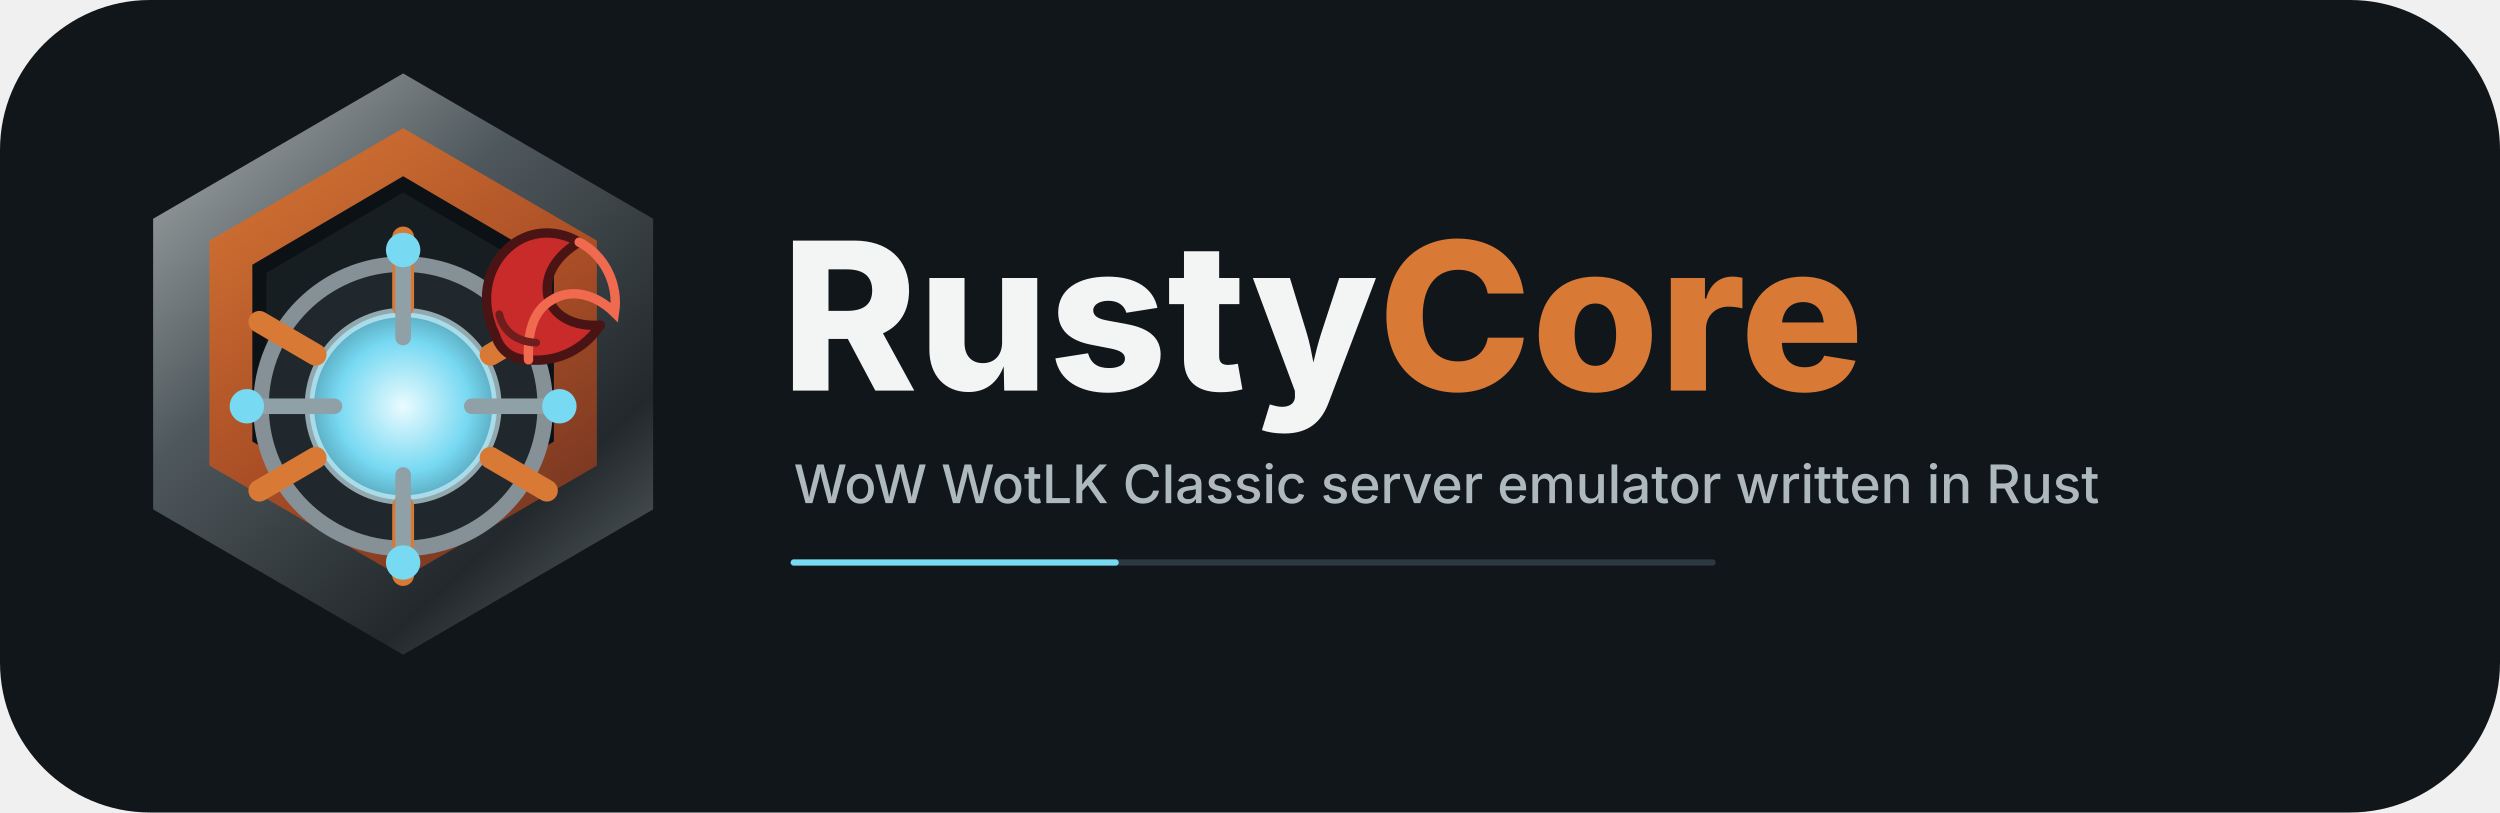
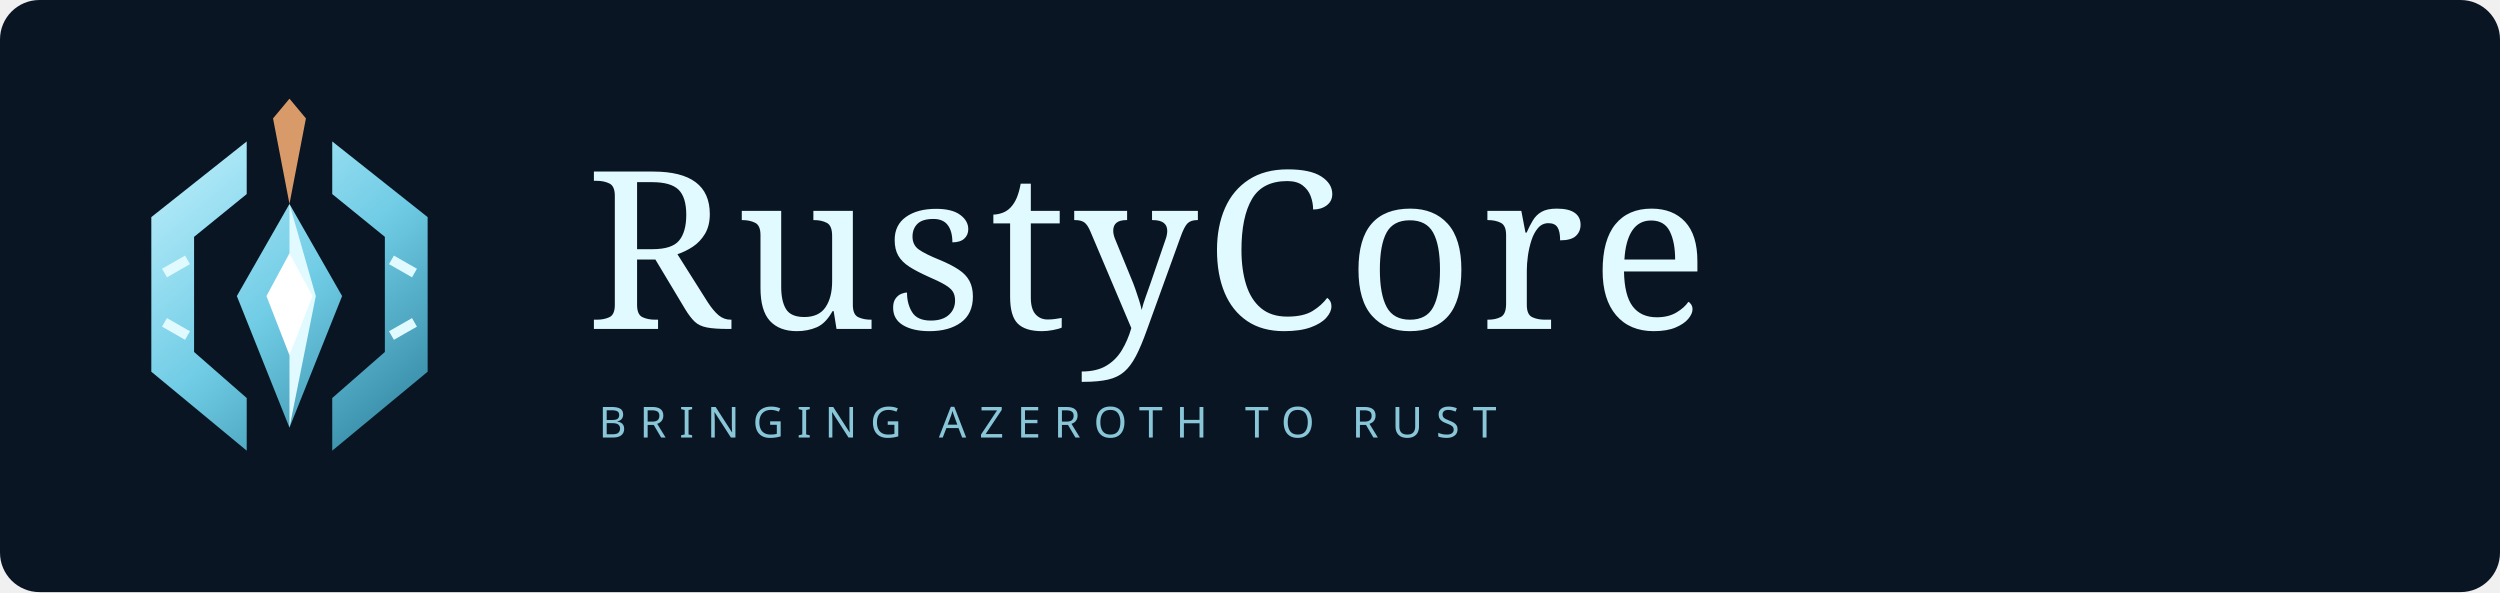
- <svg xmlns="http://www.w3.org/2000/svg" width="1600" height="520" viewBox="0 0 1600 520" fill="none" role="img" aria-labelledby="title desc">
-   <defs>
-     <radialGradient id="coreGlow" cx="0" cy="0" r="1" gradientUnits="userSpaceOnUse" gradientTransform="translate(258 260) rotate(90) scale(108)">
-       <stop offset="0" stop-color="#EAFBFF" />
-       <stop offset="0.39" stop-color="#77D9F2" />
-       <stop offset="1" stop-color="#0D2F3B" />
-     </radialGradient>
-     <linearGradient id="rustFace" x1="138" y1="78" x2="379" y2="428" gradientUnits="userSpaceOnUse">
-       <stop offset="0" stop-color="#D87935" />
-       <stop offset="0.48" stop-color="#A94D26" />
-       <stop offset="1" stop-color="#54291F" />
-     </linearGradient>
-     <linearGradient id="steelEdge" x1="82" y1="71" x2="433" y2="449" gradientUnits="userSpaceOnUse">
-       <stop offset="0" stop-color="#A9B0B1" />
-       <stop offset="0.34" stop-color="#4F585C" />
-       <stop offset="0.7" stop-color="#22282C" />
-       <stop offset="1" stop-color="#788286" />
-     </linearGradient>
-   </defs>
-   <rect width="1600" height="520" rx="96" fill="#11161A" />
-   <g>
-     <path d="M258 47L418 140V326L258 419L98 326V140L258 47Z" fill="url(#steelEdge)" />
-     <path d="M258 82L382 154V298L258 370L134 298V154L258 82Z" fill="url(#rustFace)" />
-     <path d="M258 118L350 172V280L258 334L166 280V172L258 118Z" fill="#171E22" stroke="#0B1114" stroke-width="9" />
-     <circle cx="258" cy="260" r="91" fill="#20282D" stroke="#859196" stroke-width="10" />
-     <circle cx="258" cy="260" r="60" fill="url(#coreGlow)" stroke="#D8F6FF" stroke-opacity="0.62" stroke-width="6" />
-     <path d="M258 152V196" stroke="#D87935" stroke-width="14" stroke-linecap="round" />
-     <path d="M258 324V368" stroke="#D87935" stroke-width="14" stroke-linecap="round" />
-     <path d="M166 206L202 227" stroke="#D87935" stroke-width="14" stroke-linecap="round" />
-     <path d="M314 293L350 314" stroke="#D87935" stroke-width="14" stroke-linecap="round" />
-     <path d="M166 314L202 293" stroke="#D87935" stroke-width="14" stroke-linecap="round" />
-     <path d="M314 227L350 206" stroke="#D87935" stroke-width="14" stroke-linecap="round" />
-     <path d="M214 260H158" stroke="#8FA0A7" stroke-width="10" stroke-linecap="round" />
-     <path d="M358 260H302" stroke="#8FA0A7" stroke-width="10" stroke-linecap="round" />
-     <path d="M258 216V160" stroke="#8FA0A7" stroke-width="10" stroke-linecap="round" />
-     <path d="M258 360V304" stroke="#8FA0A7" stroke-width="10" stroke-linecap="round" />
-     <circle cx="158" cy="260" r="11" fill="#77D9F2" />
-     <circle cx="358" cy="260" r="11" fill="#77D9F2" />
-     <circle cx="258" cy="160" r="11" fill="#77D9F2" />
-     <circle cx="258" cy="360" r="11" fill="#77D9F2" />
-     <g transform="translate(324 132) rotate(24)" aria-label="red rust claw accent">
-       <path d="M27 78C10 64 4 42 12 24C19 8 35 0 52 2C42 16 40 31 48 42C56 52 71 53 86 45C83 63 71 78 53 84C43 88 34 86 27 78Z" fill="#C92A2A" stroke="#4A1414" stroke-width="6" stroke-linejoin="round" />
-       <path d="M52 2C70 3 86 16 91 34C75 28 59 31 51 43C43 54 45 68 53 84" stroke="#F06A4F" stroke-width="6" stroke-linecap="round" />
-       <path d="M24 65C30 73 40 77 53 72" stroke="#6F1D1D" stroke-width="5" stroke-linecap="round" />
-     </g>
+ <svg xmlns="http://www.w3.org/2000/svg" viewBox="0 0 760 180" fill="none" role="img" aria-labelledby="title desc">
+   <rect width="760" height="180" rx="12" fill="#0a1523" />
+   <g transform="translate(24 26)">
+     <defs>
+       <linearGradient id="ice" x1="20" y1="12" x2="108" y2="116" gradientUnits="userSpaceOnUse">
+         <stop stop-color="#c7f4ff" />
+         <stop offset=".5" stop-color="#70cce5" />
+         <stop offset="1" stop-color="#257894" />
+       </linearGradient>
+     </defs>
+     <path d="M64 2 116 32v64l-52 30L12 96V32Z" fill="#0a1523" />
+     <path d="m51 17-29 23v47l29 24v-16L35 81V46l16-13Z" fill="url(#ice)" />
+     <path d="m77 17 29 23v47l-29 24V95l16-14V46L77 33Z" fill="url(#ice)" />
+     <path d="m59 10 5 26 5-26-5-6Z" fill="#d79a68" />
+     <path d="m64 36 16 28-16 40-16-40Z" fill="url(#ice)" />
+     <path d="M64 36v68l8-40Z" fill="#e0faff" />
+     <path d="m64 51-7 13 7 18 7-18Z" fill="#fff" />
+     <path d="m26 57 7-4m-7 19 7 4m62-23 7 4m-7 19 7-4" stroke="#e0faff" stroke-width="3" />
  </g>
-   <text x="500" y="250" fill="#F3F5F5" font-size="132" font-family="Inter, Segoe UI, Arial, sans-serif" font-weight="800" letter-spacing="0">Rusty<tspan fill="#D87935">Core</tspan>
-   </text>
-   <text x="508" y="322" fill="#AEB9BD" font-size="34" font-family="Inter, Segoe UI, Arial, sans-serif" font-weight="500" letter-spacing="0">WoW WotLK Classic server emulator written in Rust</text>
-   <path d="M508 360H1096" stroke="#2D3940" stroke-width="4" stroke-linecap="round" />
-   <path d="M508 360H714" stroke="#77D9F2" stroke-width="4" stroke-linecap="round" />
+   <text x="178" y="100" fill="#e0faff" font-family="Georgia, serif" font-size="67" letter-spacing="2">RustyCore</text>
+   <text x="182" y="133" fill="#89c6d8" font-family="system-ui, sans-serif" font-size="13" letter-spacing="4">BRINGING AZEROTH TO RUST</text>
</svg>
